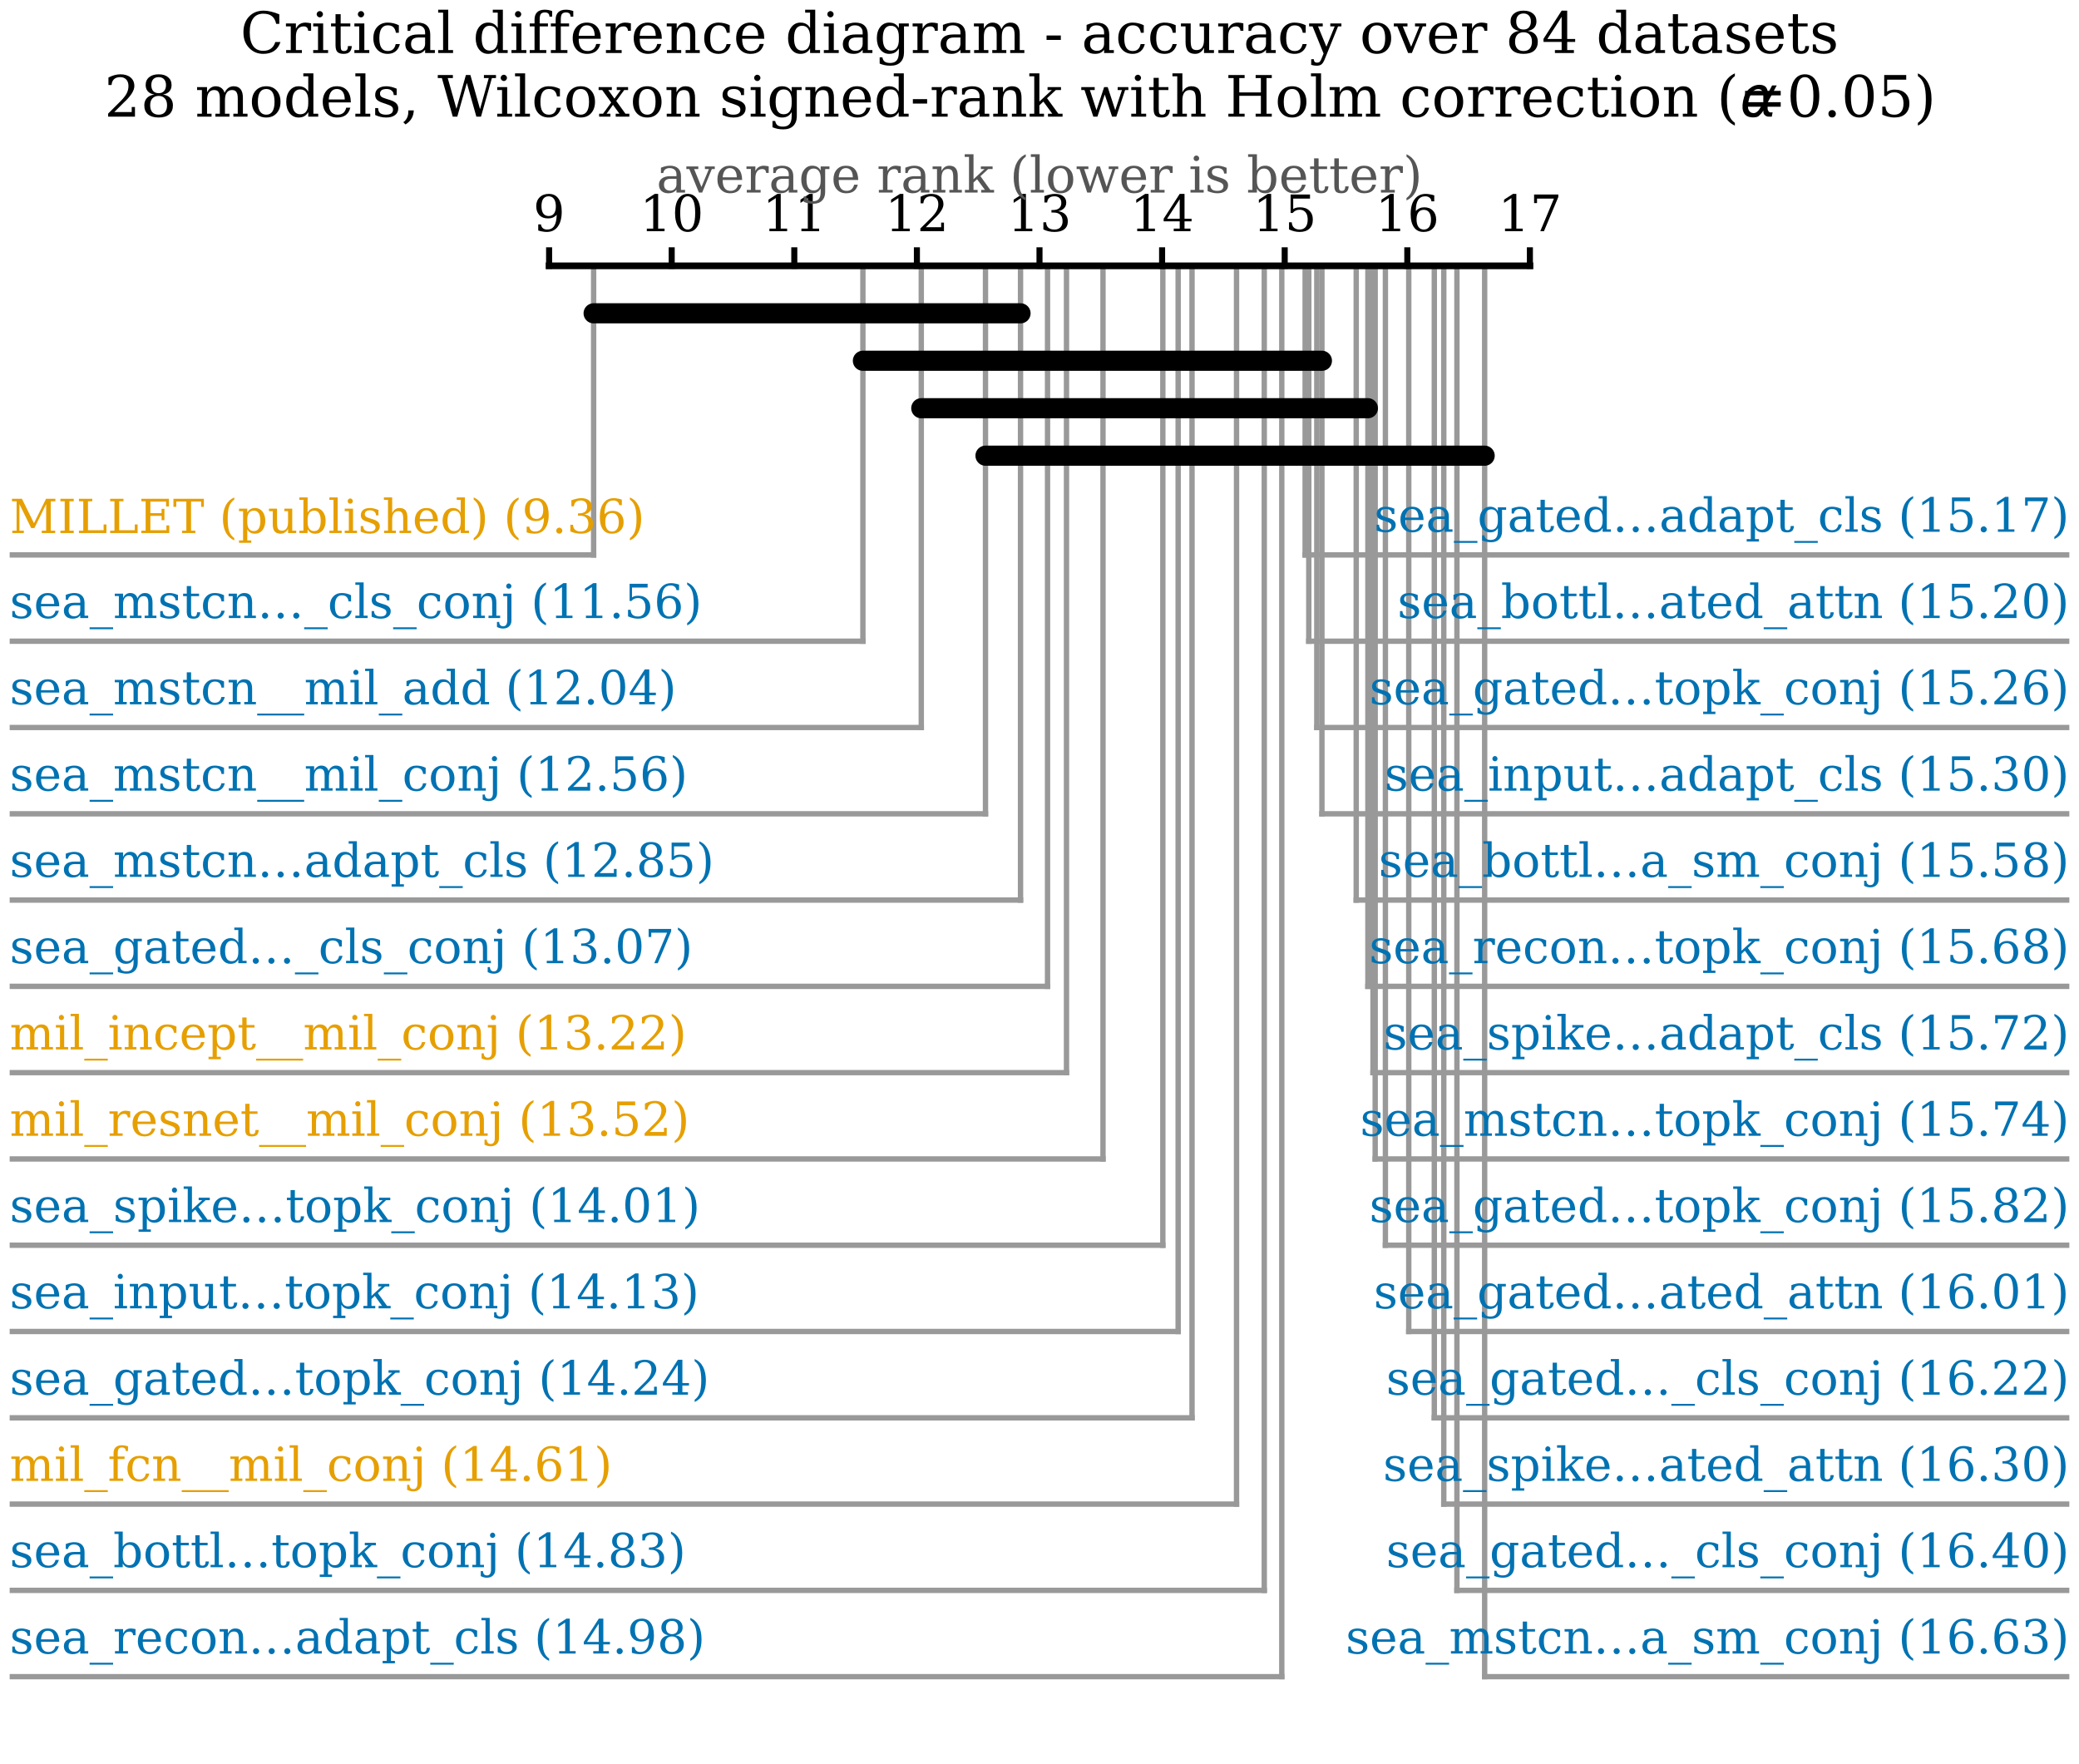
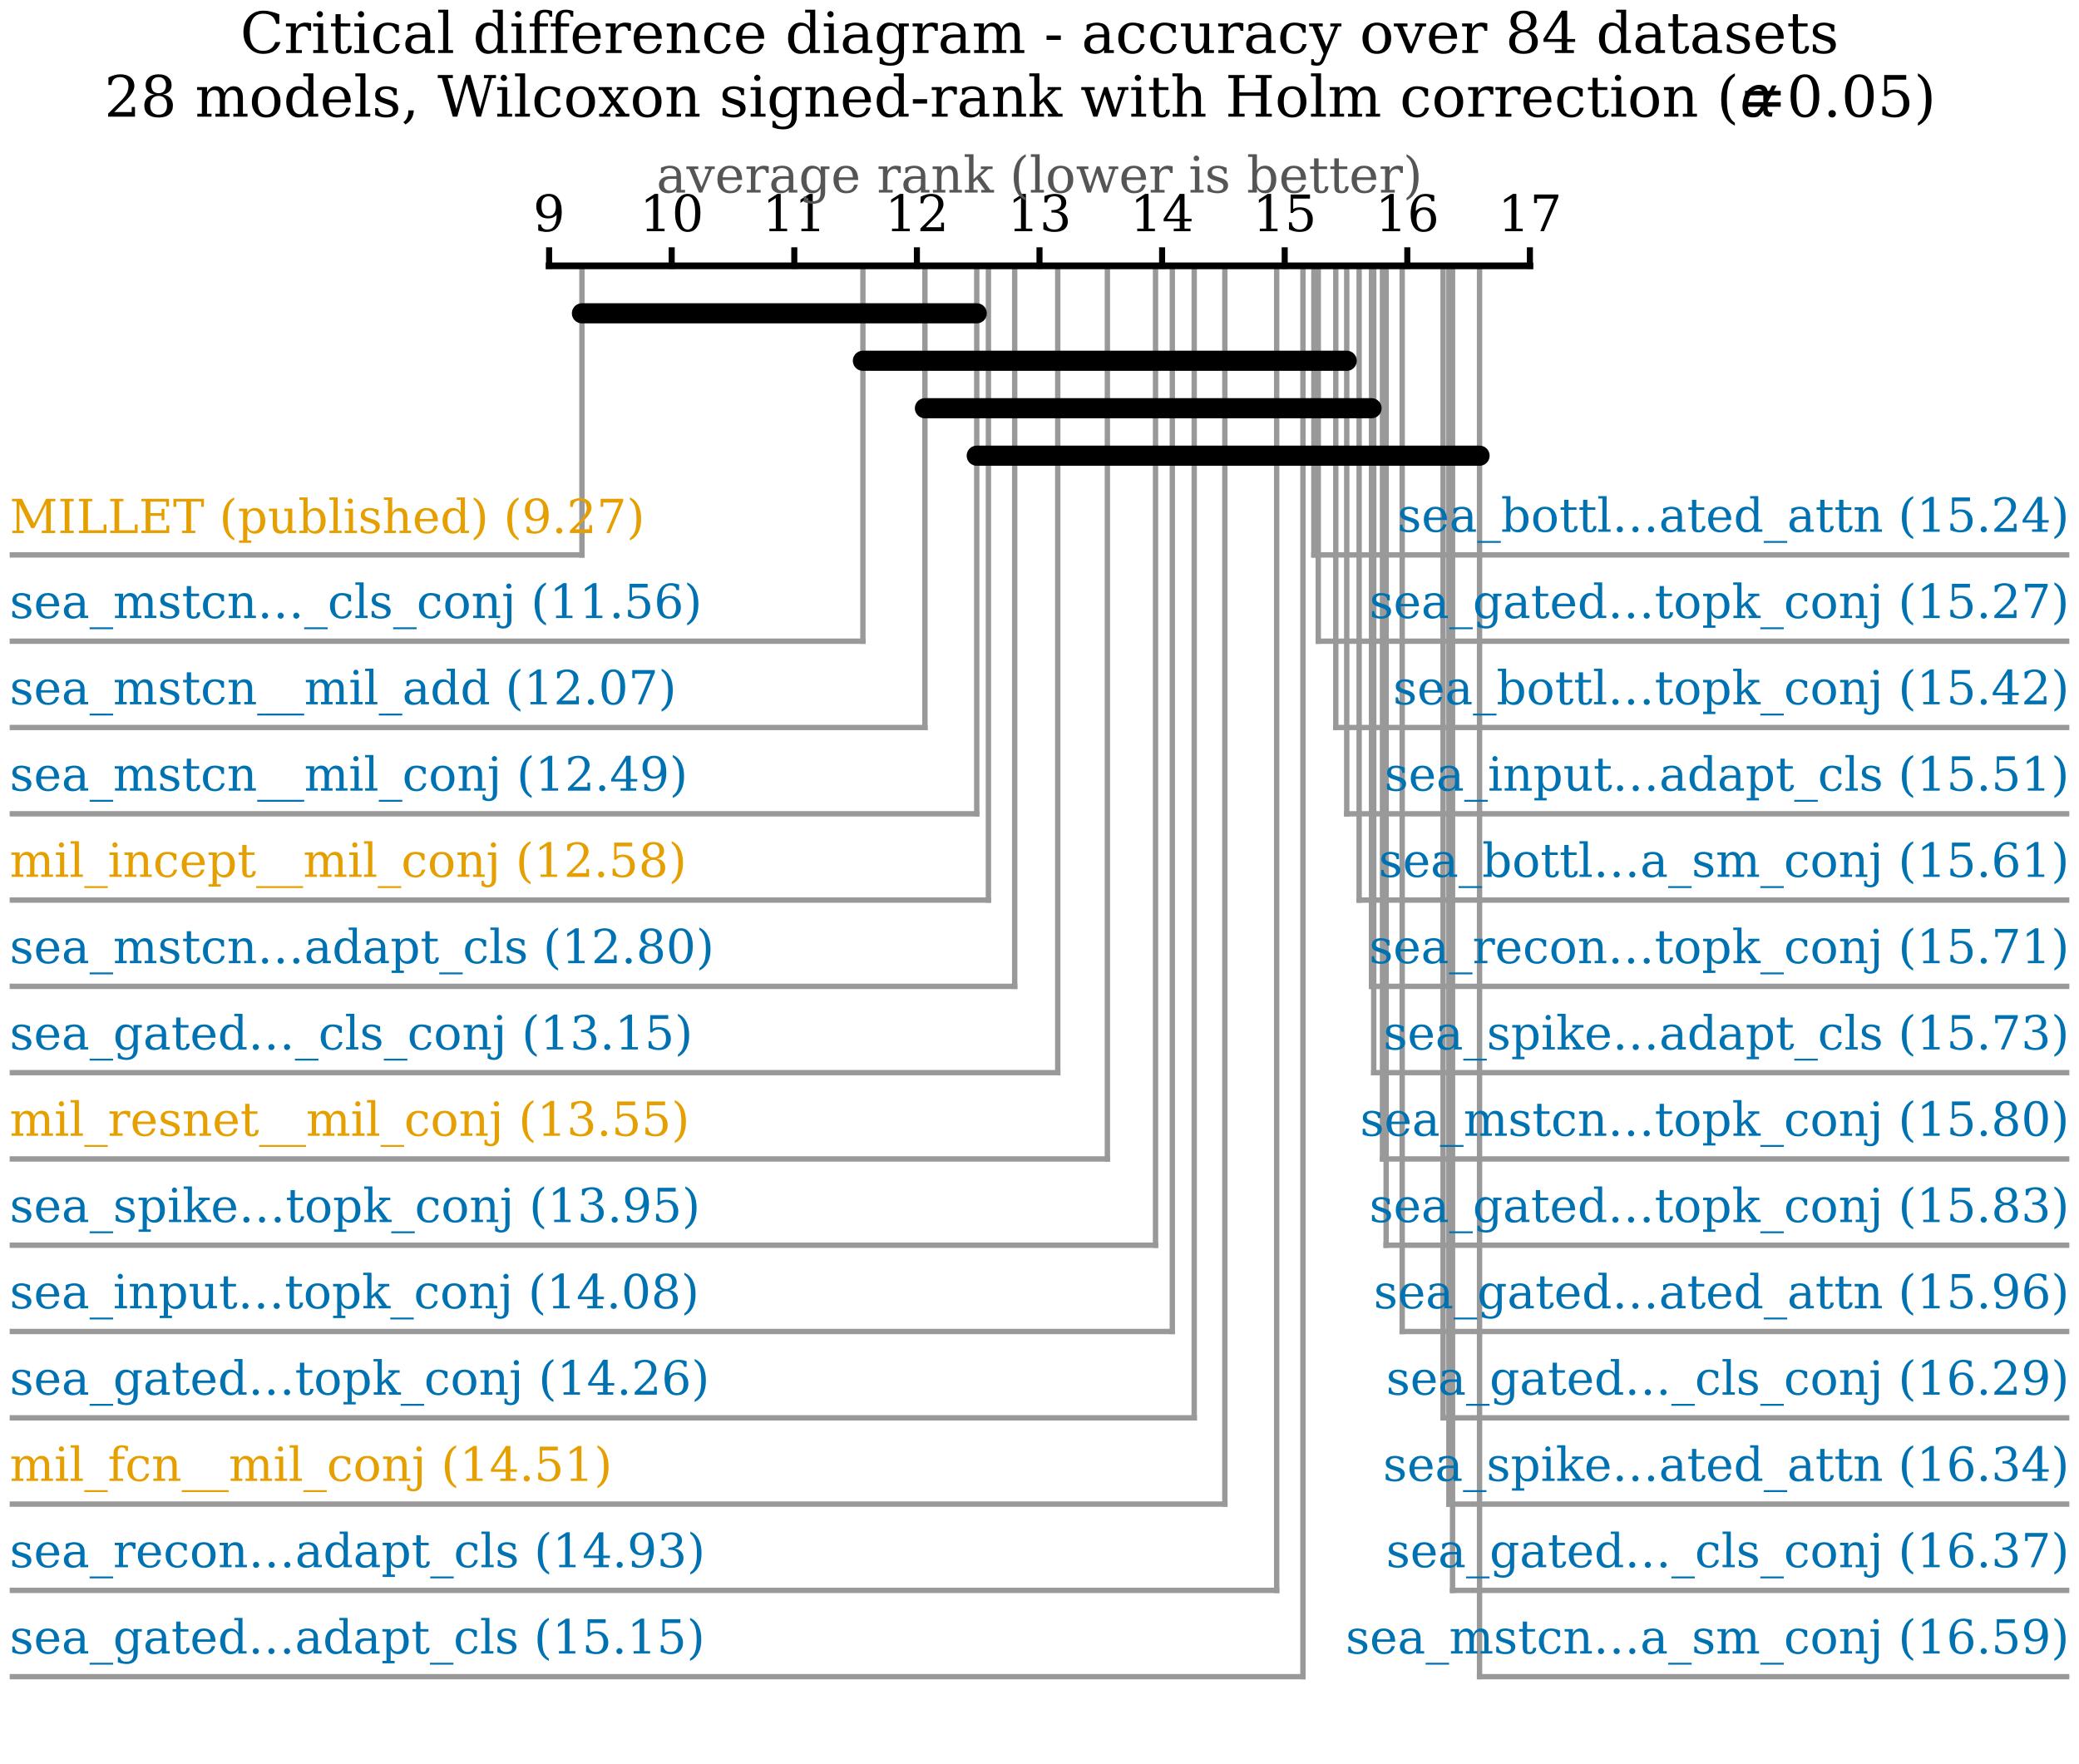
<svg xmlns="http://www.w3.org/2000/svg" width="309.78pt" height="262.817pt" viewBox="0 0 309.78 262.817" version="1.1">
  <defs>
    <style type="text/css">*{stroke-linejoin: round; stroke-linecap: butt}</style>
  </defs>
  <g id="figure_1">
    <g id="patch_1">
      <path d="M 0 262.817  L 309.78 262.817  L 309.78 0  L 0 0  z " style="fill: #ffffff" />
    </g>
    <g id="axes_1">
      <g id="line2d_1">
-         <path d="M 88.452 39.609  L 88.452 82.677  " clip-path="url(#p0902da78fd)" style="fill: none; stroke: #999999; stroke-width: 0.8; stroke-linecap: square" />
+         <path d="M 86.712 39.609  L 86.712 82.677  " clip-path="url(#p73e8422612)" style="fill: none; stroke: #999999; stroke-width: 0.8; stroke-linecap: square" />
      </g>
      <g id="line2d_2">
-         <path d="M 88.452 82.677  L 1.44 82.677  " clip-path="url(#p0902da78fd)" style="fill: none; stroke: #999999; stroke-width: 0.8; stroke-linecap: square" />
+         <path d="M 86.712 82.677  L 1.44 82.677  " clip-path="url(#p73e8422612)" style="fill: none; stroke: #999999; stroke-width: 0.8; stroke-linecap: square" />
      </g>
      <g id="line2d_3">
-         <path d="M 128.576 39.609  L 128.576 95.533  " clip-path="url(#p0902da78fd)" style="fill: none; stroke: #999999; stroke-width: 0.8; stroke-linecap: square" />
+         <path d="M 128.576 39.609  L 128.576 95.533  " clip-path="url(#p73e8422612)" style="fill: none; stroke: #999999; stroke-width: 0.8; stroke-linecap: square" />
      </g>
      <g id="line2d_4">
-         <path d="M 128.576 95.533  L 1.44 95.533  " clip-path="url(#p0902da78fd)" style="fill: none; stroke: #999999; stroke-width: 0.8; stroke-linecap: square" />
+         <path d="M 128.576 95.533  L 1.44 95.533  " clip-path="url(#p73e8422612)" style="fill: none; stroke: #999999; stroke-width: 0.8; stroke-linecap: square" />
      </g>
      <g id="line2d_5">
-         <path d="M 137.275 39.609  L 137.275 108.389  " clip-path="url(#p0902da78fd)" style="fill: none; stroke: #999999; stroke-width: 0.8; stroke-linecap: square" />
+         <path d="M 137.818 39.609  L 137.818 108.389  " clip-path="url(#p73e8422612)" style="fill: none; stroke: #999999; stroke-width: 0.8; stroke-linecap: square" />
      </g>
      <g id="line2d_6">
-         <path d="M 137.275 108.389  L 1.44 108.389  " clip-path="url(#p0902da78fd)" style="fill: none; stroke: #999999; stroke-width: 0.8; stroke-linecap: square" />
+         <path d="M 137.818 108.389  L 1.44 108.389  " clip-path="url(#p73e8422612)" style="fill: none; stroke: #999999; stroke-width: 0.8; stroke-linecap: square" />
      </g>
      <g id="line2d_7">
-         <path d="M 146.843 39.609  L 146.843 121.246  " clip-path="url(#p0902da78fd)" style="fill: none; stroke: #999999; stroke-width: 0.8; stroke-linecap: square" />
+         <path d="M 145.539 39.609  L 145.539 121.246  " clip-path="url(#p73e8422612)" style="fill: none; stroke: #999999; stroke-width: 0.8; stroke-linecap: square" />
      </g>
      <g id="line2d_8">
-         <path d="M 146.843 121.246  L 1.44 121.246  " clip-path="url(#p0902da78fd)" style="fill: none; stroke: #999999; stroke-width: 0.8; stroke-linecap: square" />
+         <path d="M 145.539 121.246  L 1.44 121.246  " clip-path="url(#p73e8422612)" style="fill: none; stroke: #999999; stroke-width: 0.8; stroke-linecap: square" />
      </g>
      <g id="line2d_9">
-         <path d="M 152.063 39.609  L 152.063 134.102  " clip-path="url(#p0902da78fd)" style="fill: none; stroke: #999999; stroke-width: 0.8; stroke-linecap: square" />
+         <path d="M 147.278 39.609  L 147.278 134.102  " clip-path="url(#p73e8422612)" style="fill: none; stroke: #999999; stroke-width: 0.8; stroke-linecap: square" />
      </g>
      <g id="line2d_10">
-         <path d="M 152.063 134.102  L 1.44 134.102  " clip-path="url(#p0902da78fd)" style="fill: none; stroke: #999999; stroke-width: 0.8; stroke-linecap: square" />
+         <path d="M 147.278 134.102  L 1.44 134.102  " clip-path="url(#p73e8422612)" style="fill: none; stroke: #999999; stroke-width: 0.8; stroke-linecap: square" />
      </g>
      <g id="line2d_11">
-         <path d="M 156.086 39.609  L 156.086 146.958  " clip-path="url(#p0902da78fd)" style="fill: none; stroke: #999999; stroke-width: 0.8; stroke-linecap: square" />
+         <path d="M 151.193 39.609  L 151.193 146.958  " clip-path="url(#p73e8422612)" style="fill: none; stroke: #999999; stroke-width: 0.8; stroke-linecap: square" />
      </g>
      <g id="line2d_12">
-         <path d="M 156.086 146.958  L 1.44 146.958  " clip-path="url(#p0902da78fd)" style="fill: none; stroke: #999999; stroke-width: 0.8; stroke-linecap: square" />
+         <path d="M 151.193 146.958  L 1.44 146.958  " clip-path="url(#p73e8422612)" style="fill: none; stroke: #999999; stroke-width: 0.8; stroke-linecap: square" />
      </g>
      <g id="line2d_13">
-         <path d="M 158.913 39.609  L 158.913 159.814  " clip-path="url(#p0902da78fd)" style="fill: none; stroke: #999999; stroke-width: 0.8; stroke-linecap: square" />
+         <path d="M 157.608 39.609  L 157.608 159.814  " clip-path="url(#p73e8422612)" style="fill: none; stroke: #999999; stroke-width: 0.8; stroke-linecap: square" />
      </g>
      <g id="line2d_14">
-         <path d="M 158.913 159.814  L 1.44 159.814  " clip-path="url(#p0902da78fd)" style="fill: none; stroke: #999999; stroke-width: 0.8; stroke-linecap: square" />
+         <path d="M 157.608 159.814  L 1.44 159.814  " clip-path="url(#p73e8422612)" style="fill: none; stroke: #999999; stroke-width: 0.8; stroke-linecap: square" />
      </g>
      <g id="line2d_15">
-         <path d="M 164.35 39.609  L 164.35 172.67  " clip-path="url(#p0902da78fd)" style="fill: none; stroke: #999999; stroke-width: 0.8; stroke-linecap: square" />
+         <path d="M 165.003 39.609  L 165.003 172.67  " clip-path="url(#p73e8422612)" style="fill: none; stroke: #999999; stroke-width: 0.8; stroke-linecap: square" />
      </g>
      <g id="line2d_16">
-         <path d="M 164.35 172.67  L 1.44 172.67  " clip-path="url(#p0902da78fd)" style="fill: none; stroke: #999999; stroke-width: 0.8; stroke-linecap: square" />
+         <path d="M 165.003 172.67  L 1.44 172.67  " clip-path="url(#p73e8422612)" style="fill: none; stroke: #999999; stroke-width: 0.8; stroke-linecap: square" />
      </g>
      <g id="line2d_17">
-         <path d="M 173.267 39.609  L 173.267 185.526  " clip-path="url(#p0902da78fd)" style="fill: none; stroke: #999999; stroke-width: 0.8; stroke-linecap: square" />
+         <path d="M 172.179 39.609  L 172.179 185.526  " clip-path="url(#p73e8422612)" style="fill: none; stroke: #999999; stroke-width: 0.8; stroke-linecap: square" />
      </g>
      <g id="line2d_18">
-         <path d="M 173.267 185.526  L 1.44 185.526  " clip-path="url(#p0902da78fd)" style="fill: none; stroke: #999999; stroke-width: 0.8; stroke-linecap: square" />
+         <path d="M 172.179 185.526  L 1.44 185.526  " clip-path="url(#p73e8422612)" style="fill: none; stroke: #999999; stroke-width: 0.8; stroke-linecap: square" />
      </g>
      <g id="line2d_19">
-         <path d="M 175.55 39.609  L 175.55 198.382  " clip-path="url(#p0902da78fd)" style="fill: none; stroke: #999999; stroke-width: 0.8; stroke-linecap: square" />
+         <path d="M 174.68 39.609  L 174.68 198.382  " clip-path="url(#p73e8422612)" style="fill: none; stroke: #999999; stroke-width: 0.8; stroke-linecap: square" />
      </g>
      <g id="line2d_20">
-         <path d="M 175.55 198.382  L 1.44 198.382  " clip-path="url(#p0902da78fd)" style="fill: none; stroke: #999999; stroke-width: 0.8; stroke-linecap: square" />
+         <path d="M 174.68 198.382  L 1.44 198.382  " clip-path="url(#p73e8422612)" style="fill: none; stroke: #999999; stroke-width: 0.8; stroke-linecap: square" />
      </g>
      <g id="line2d_21">
-         <path d="M 177.616 39.609  L 177.616 211.238  " clip-path="url(#p0902da78fd)" style="fill: none; stroke: #999999; stroke-width: 0.8; stroke-linecap: square" />
+         <path d="M 177.942 39.609  L 177.942 211.238  " clip-path="url(#p73e8422612)" style="fill: none; stroke: #999999; stroke-width: 0.8; stroke-linecap: square" />
      </g>
      <g id="line2d_22">
-         <path d="M 177.616 211.238  L 1.44 211.238  " clip-path="url(#p0902da78fd)" style="fill: none; stroke: #999999; stroke-width: 0.8; stroke-linecap: square" />
+         <path d="M 177.942 211.238  L 1.44 211.238  " clip-path="url(#p73e8422612)" style="fill: none; stroke: #999999; stroke-width: 0.8; stroke-linecap: square" />
      </g>
      <g id="line2d_23">
-         <path d="M 184.249 39.609  L 184.249 224.094  " clip-path="url(#p0902da78fd)" style="fill: none; stroke: #999999; stroke-width: 0.8; stroke-linecap: square" />
+         <path d="M 182.509 39.609  L 182.509 224.094  " clip-path="url(#p73e8422612)" style="fill: none; stroke: #999999; stroke-width: 0.8; stroke-linecap: square" />
      </g>
      <g id="line2d_24">
-         <path d="M 184.249 224.094  L 1.44 224.094  " clip-path="url(#p0902da78fd)" style="fill: none; stroke: #999999; stroke-width: 0.8; stroke-linecap: square" />
+         <path d="M 182.509 224.094  L 1.44 224.094  " clip-path="url(#p73e8422612)" style="fill: none; stroke: #999999; stroke-width: 0.8; stroke-linecap: square" />
      </g>
      <g id="line2d_25">
-         <path d="M 188.381 39.609  L 188.381 236.95  " clip-path="url(#p0902da78fd)" style="fill: none; stroke: #999999; stroke-width: 0.8; stroke-linecap: square" />
+         <path d="M 190.23 39.609  L 190.23 236.95  " clip-path="url(#p73e8422612)" style="fill: none; stroke: #999999; stroke-width: 0.8; stroke-linecap: square" />
      </g>
      <g id="line2d_26">
-         <path d="M 188.381 236.95  L 1.44 236.95  " clip-path="url(#p0902da78fd)" style="fill: none; stroke: #999999; stroke-width: 0.8; stroke-linecap: square" />
+         <path d="M 190.23 236.95  L 1.44 236.95  " clip-path="url(#p73e8422612)" style="fill: none; stroke: #999999; stroke-width: 0.8; stroke-linecap: square" />
      </g>
      <g id="line2d_27">
-         <path d="M 190.991 39.609  L 190.991 249.806  " clip-path="url(#p0902da78fd)" style="fill: none; stroke: #999999; stroke-width: 0.8; stroke-linecap: square" />
+         <path d="M 194.144 39.609  L 194.144 249.806  " clip-path="url(#p73e8422612)" style="fill: none; stroke: #999999; stroke-width: 0.8; stroke-linecap: square" />
      </g>
      <g id="line2d_28">
-         <path d="M 190.991 249.806  L 1.44 249.806  " clip-path="url(#p0902da78fd)" style="fill: none; stroke: #999999; stroke-width: 0.8; stroke-linecap: square" />
+         <path d="M 194.144 249.806  L 1.44 249.806  " clip-path="url(#p73e8422612)" style="fill: none; stroke: #999999; stroke-width: 0.8; stroke-linecap: square" />
      </g>
      <g id="line2d_29">
-         <path d="M 194.47 39.609  L 194.47 82.677  " clip-path="url(#p0902da78fd)" style="fill: none; stroke: #999999; stroke-width: 0.8; stroke-linecap: square" />
+         <path d="M 195.775 39.609  L 195.775 82.677  " clip-path="url(#p73e8422612)" style="fill: none; stroke: #999999; stroke-width: 0.8; stroke-linecap: square" />
      </g>
      <g id="line2d_30">
-         <path d="M 194.47 82.677  L 308.34 82.677  " clip-path="url(#p0902da78fd)" style="fill: none; stroke: #999999; stroke-width: 0.8; stroke-linecap: square" />
+         <path d="M 195.775 82.677  L 308.34 82.677  " clip-path="url(#p73e8422612)" style="fill: none; stroke: #999999; stroke-width: 0.8; stroke-linecap: square" />
      </g>
      <g id="line2d_31">
-         <path d="M 195.014 39.609  L 195.014 95.533  " clip-path="url(#p0902da78fd)" style="fill: none; stroke: #999999; stroke-width: 0.8; stroke-linecap: square" />
+         <path d="M 196.428 39.609  L 196.428 95.533  " clip-path="url(#p73e8422612)" style="fill: none; stroke: #999999; stroke-width: 0.8; stroke-linecap: square" />
      </g>
      <g id="line2d_32">
-         <path d="M 195.014 95.533  L 308.34 95.533  " clip-path="url(#p0902da78fd)" style="fill: none; stroke: #999999; stroke-width: 0.8; stroke-linecap: square" />
+         <path d="M 196.428 95.533  L 308.34 95.533  " clip-path="url(#p73e8422612)" style="fill: none; stroke: #999999; stroke-width: 0.8; stroke-linecap: square" />
      </g>
      <g id="line2d_33">
-         <path d="M 196.21 39.609  L 196.21 108.389  " clip-path="url(#p0902da78fd)" style="fill: none; stroke: #999999; stroke-width: 0.8; stroke-linecap: square" />
+         <path d="M 199.037 39.609  L 199.037 108.389  " clip-path="url(#p73e8422612)" style="fill: none; stroke: #999999; stroke-width: 0.8; stroke-linecap: square" />
      </g>
      <g id="line2d_34">
-         <path d="M 196.21 108.389  L 308.34 108.389  " clip-path="url(#p0902da78fd)" style="fill: none; stroke: #999999; stroke-width: 0.8; stroke-linecap: square" />
+         <path d="M 199.037 108.389  L 308.34 108.389  " clip-path="url(#p73e8422612)" style="fill: none; stroke: #999999; stroke-width: 0.8; stroke-linecap: square" />
      </g>
      <g id="line2d_35">
-         <path d="M 196.971 39.609  L 196.971 121.246  " clip-path="url(#p0902da78fd)" style="fill: none; stroke: #999999; stroke-width: 0.8; stroke-linecap: square" />
+         <path d="M 200.668 39.609  L 200.668 121.246  " clip-path="url(#p73e8422612)" style="fill: none; stroke: #999999; stroke-width: 0.8; stroke-linecap: square" />
      </g>
      <g id="line2d_36">
-         <path d="M 196.971 121.246  L 308.34 121.246  " clip-path="url(#p0902da78fd)" style="fill: none; stroke: #999999; stroke-width: 0.8; stroke-linecap: square" />
+         <path d="M 200.668 121.246  L 308.34 121.246  " clip-path="url(#p73e8422612)" style="fill: none; stroke: #999999; stroke-width: 0.8; stroke-linecap: square" />
      </g>
      <g id="line2d_37">
-         <path d="M 202.082 39.609  L 202.082 134.102  " clip-path="url(#p0902da78fd)" style="fill: none; stroke: #999999; stroke-width: 0.8; stroke-linecap: square" />
+         <path d="M 202.517 39.609  L 202.517 134.102  " clip-path="url(#p73e8422612)" style="fill: none; stroke: #999999; stroke-width: 0.8; stroke-linecap: square" />
      </g>
      <g id="line2d_38">
-         <path d="M 202.082 134.102  L 308.34 134.102  " clip-path="url(#p0902da78fd)" style="fill: none; stroke: #999999; stroke-width: 0.8; stroke-linecap: square" />
+         <path d="M 202.517 134.102  L 308.34 134.102  " clip-path="url(#p73e8422612)" style="fill: none; stroke: #999999; stroke-width: 0.8; stroke-linecap: square" />
      </g>
      <g id="line2d_39">
-         <path d="M 203.822 39.609  L 203.822 146.958  " clip-path="url(#p0902da78fd)" style="fill: none; stroke: #999999; stroke-width: 0.8; stroke-linecap: square" />
+         <path d="M 204.365 39.609  L 204.365 146.958  " clip-path="url(#p73e8422612)" style="fill: none; stroke: #999999; stroke-width: 0.8; stroke-linecap: square" />
      </g>
      <g id="line2d_40">
-         <path d="M 203.822 146.958  L 308.34 146.958  " clip-path="url(#p0902da78fd)" style="fill: none; stroke: #999999; stroke-width: 0.8; stroke-linecap: square" />
+         <path d="M 204.365 146.958  L 308.34 146.958  " clip-path="url(#p73e8422612)" style="fill: none; stroke: #999999; stroke-width: 0.8; stroke-linecap: square" />
      </g>
      <g id="line2d_41">
-         <path d="M 204.583 39.609  L 204.583 159.814  " clip-path="url(#p0902da78fd)" style="fill: none; stroke: #999999; stroke-width: 0.8; stroke-linecap: square" />
+         <path d="M 204.692 39.609  L 204.692 159.814  " clip-path="url(#p73e8422612)" style="fill: none; stroke: #999999; stroke-width: 0.8; stroke-linecap: square" />
      </g>
      <g id="line2d_42">
-         <path d="M 204.583 159.814  L 308.34 159.814  " clip-path="url(#p0902da78fd)" style="fill: none; stroke: #999999; stroke-width: 0.8; stroke-linecap: square" />
+         <path d="M 204.692 159.814  L 308.34 159.814  " clip-path="url(#p73e8422612)" style="fill: none; stroke: #999999; stroke-width: 0.8; stroke-linecap: square" />
      </g>
      <g id="line2d_43">
-         <path d="M 204.909 39.609  L 204.909 172.67  " clip-path="url(#p0902da78fd)" style="fill: none; stroke: #999999; stroke-width: 0.8; stroke-linecap: square" />
+         <path d="M 205.997 39.609  L 205.997 172.67  " clip-path="url(#p73e8422612)" style="fill: none; stroke: #999999; stroke-width: 0.8; stroke-linecap: square" />
      </g>
      <g id="line2d_44">
-         <path d="M 204.909 172.67  L 308.34 172.67  " clip-path="url(#p0902da78fd)" style="fill: none; stroke: #999999; stroke-width: 0.8; stroke-linecap: square" />
+         <path d="M 205.997 172.67  L 308.34 172.67  " clip-path="url(#p73e8422612)" style="fill: none; stroke: #999999; stroke-width: 0.8; stroke-linecap: square" />
      </g>
      <g id="line2d_45">
-         <path d="M 206.431 39.609  L 206.431 185.526  " clip-path="url(#p0902da78fd)" style="fill: none; stroke: #999999; stroke-width: 0.8; stroke-linecap: square" />
+         <path d="M 206.54 39.609  L 206.54 185.526  " clip-path="url(#p73e8422612)" style="fill: none; stroke: #999999; stroke-width: 0.8; stroke-linecap: square" />
      </g>
      <g id="line2d_46">
-         <path d="M 206.431 185.526  L 308.34 185.526  " clip-path="url(#p0902da78fd)" style="fill: none; stroke: #999999; stroke-width: 0.8; stroke-linecap: square" />
+         <path d="M 206.54 185.526  L 308.34 185.526  " clip-path="url(#p73e8422612)" style="fill: none; stroke: #999999; stroke-width: 0.8; stroke-linecap: square" />
      </g>
      <g id="line2d_47">
-         <path d="M 209.911 39.609  L 209.911 198.382  " clip-path="url(#p0902da78fd)" style="fill: none; stroke: #999999; stroke-width: 0.8; stroke-linecap: square" />
+         <path d="M 208.932 39.609  L 208.932 198.382  " clip-path="url(#p73e8422612)" style="fill: none; stroke: #999999; stroke-width: 0.8; stroke-linecap: square" />
      </g>
      <g id="line2d_48">
-         <path d="M 209.911 198.382  L 308.34 198.382  " clip-path="url(#p0902da78fd)" style="fill: none; stroke: #999999; stroke-width: 0.8; stroke-linecap: square" />
+         <path d="M 208.932 198.382  L 308.34 198.382  " clip-path="url(#p73e8422612)" style="fill: none; stroke: #999999; stroke-width: 0.8; stroke-linecap: square" />
      </g>
      <g id="line2d_49">
-         <path d="M 213.717 39.609  L 213.717 211.238  " clip-path="url(#p0902da78fd)" style="fill: none; stroke: #999999; stroke-width: 0.8; stroke-linecap: square" />
+         <path d="M 215.022 39.609  L 215.022 211.238  " clip-path="url(#p73e8422612)" style="fill: none; stroke: #999999; stroke-width: 0.8; stroke-linecap: square" />
      </g>
      <g id="line2d_50">
-         <path d="M 213.717 211.238  L 308.34 211.238  " clip-path="url(#p0902da78fd)" style="fill: none; stroke: #999999; stroke-width: 0.8; stroke-linecap: square" />
+         <path d="M 215.022 211.238  L 308.34 211.238  " clip-path="url(#p73e8422612)" style="fill: none; stroke: #999999; stroke-width: 0.8; stroke-linecap: square" />
      </g>
      <g id="line2d_51">
-         <path d="M 215.13 39.609  L 215.13 224.094  " clip-path="url(#p0902da78fd)" style="fill: none; stroke: #999999; stroke-width: 0.8; stroke-linecap: square" />
+         <path d="M 215.892 39.609  L 215.892 224.094  " clip-path="url(#p73e8422612)" style="fill: none; stroke: #999999; stroke-width: 0.8; stroke-linecap: square" />
      </g>
      <g id="line2d_52">
-         <path d="M 215.13 224.094  L 308.34 224.094  " clip-path="url(#p0902da78fd)" style="fill: none; stroke: #999999; stroke-width: 0.8; stroke-linecap: square" />
+         <path d="M 215.892 224.094  L 308.34 224.094  " clip-path="url(#p73e8422612)" style="fill: none; stroke: #999999; stroke-width: 0.8; stroke-linecap: square" />
      </g>
      <g id="line2d_53">
-         <path d="M 217.088 39.609  L 217.088 236.95  " clip-path="url(#p0902da78fd)" style="fill: none; stroke: #999999; stroke-width: 0.8; stroke-linecap: square" />
+         <path d="M 216.435 39.609  L 216.435 236.95  " clip-path="url(#p73e8422612)" style="fill: none; stroke: #999999; stroke-width: 0.8; stroke-linecap: square" />
      </g>
      <g id="line2d_54">
-         <path d="M 217.088 236.95  L 308.34 236.95  " clip-path="url(#p0902da78fd)" style="fill: none; stroke: #999999; stroke-width: 0.8; stroke-linecap: square" />
+         <path d="M 216.435 236.95  L 308.34 236.95  " clip-path="url(#p73e8422612)" style="fill: none; stroke: #999999; stroke-width: 0.8; stroke-linecap: square" />
      </g>
      <g id="line2d_55">
-         <path d="M 221.22 39.609  L 221.22 249.806  " clip-path="url(#p0902da78fd)" style="fill: none; stroke: #999999; stroke-width: 0.8; stroke-linecap: square" />
+         <path d="M 220.459 39.609  L 220.459 249.806  " clip-path="url(#p73e8422612)" style="fill: none; stroke: #999999; stroke-width: 0.8; stroke-linecap: square" />
      </g>
      <g id="line2d_56">
-         <path d="M 221.22 249.806  L 308.34 249.806  " clip-path="url(#p0902da78fd)" style="fill: none; stroke: #999999; stroke-width: 0.8; stroke-linecap: square" />
+         <path d="M 220.459 249.806  L 308.34 249.806  " clip-path="url(#p73e8422612)" style="fill: none; stroke: #999999; stroke-width: 0.8; stroke-linecap: square" />
      </g>
      <g id="line2d_57">
-         <path d="M 81.819 39.609  L 227.961 39.609  " clip-path="url(#p0902da78fd)" style="fill: none; stroke: #000000; stroke-linecap: square" />
+         <path d="M 81.819 39.609  L 227.961 39.609  " clip-path="url(#p73e8422612)" style="fill: none; stroke: #000000; stroke-linecap: square" />
      </g>
      <g id="line2d_58">
-         <path d="M 81.819 39.609  L 81.819 37.295  " clip-path="url(#p0902da78fd)" style="fill: none; stroke: #000000; stroke-width: 0.9; stroke-linecap: square" />
+         <path d="M 81.819 39.609  L 81.819 37.295  " clip-path="url(#p73e8422612)" style="fill: none; stroke: #000000; stroke-width: 0.9; stroke-linecap: square" />
      </g>
      <g id="text_1">
        <text style="font: 7.5px 'DejaVu Serif', 'Times New Roman', 'Times', 'Computer Modern Roman', serif; text-anchor: middle" x="81.819" y="34.45" transform="rotate(-0 81.81857 34.4499)">9</text>
      </g>
      <g id="line2d_59">
-         <path d="M 100.086 39.609  L 100.086 37.295  " clip-path="url(#p0902da78fd)" style="fill: none; stroke: #000000; stroke-width: 0.9; stroke-linecap: square" />
+         <path d="M 100.086 39.609  L 100.086 37.295  " clip-path="url(#p73e8422612)" style="fill: none; stroke: #000000; stroke-width: 0.9; stroke-linecap: square" />
      </g>
      <g id="text_2">
        <text style="font: 7.5px 'DejaVu Serif', 'Times New Roman', 'Times', 'Computer Modern Roman', serif; text-anchor: middle" x="100.086" y="34.45" transform="rotate(-0 100.0864 34.4499)">10</text>
      </g>
      <g id="line2d_60">
-         <path d="M 118.354 39.609  L 118.354 37.295  " clip-path="url(#p0902da78fd)" style="fill: none; stroke: #000000; stroke-width: 0.9; stroke-linecap: square" />
+         <path d="M 118.354 39.609  L 118.354 37.295  " clip-path="url(#p73e8422612)" style="fill: none; stroke: #000000; stroke-width: 0.9; stroke-linecap: square" />
      </g>
      <g id="text_3">
        <text style="font: 7.5px 'DejaVu Serif', 'Times New Roman', 'Times', 'Computer Modern Roman', serif; text-anchor: middle" x="118.354" y="34.45" transform="rotate(-0 118.3543 34.4499)">11</text>
      </g>
      <g id="line2d_61">
-         <path d="M 136.622 39.609  L 136.622 37.295  " clip-path="url(#p0902da78fd)" style="fill: none; stroke: #000000; stroke-width: 0.9; stroke-linecap: square" />
+         <path d="M 136.622 39.609  L 136.622 37.295  " clip-path="url(#p73e8422612)" style="fill: none; stroke: #000000; stroke-width: 0.9; stroke-linecap: square" />
      </g>
      <g id="text_4">
        <text style="font: 7.5px 'DejaVu Serif', 'Times New Roman', 'Times', 'Computer Modern Roman', serif; text-anchor: middle" x="136.622" y="34.45" transform="rotate(-0 136.6221 34.4499)">12</text>
      </g>
      <g id="line2d_62">
-         <path d="M 154.89 39.609  L 154.89 37.295  " clip-path="url(#p0902da78fd)" style="fill: none; stroke: #000000; stroke-width: 0.9; stroke-linecap: square" />
+         <path d="M 154.89 39.609  L 154.89 37.295  " clip-path="url(#p73e8422612)" style="fill: none; stroke: #000000; stroke-width: 0.9; stroke-linecap: square" />
      </g>
      <g id="text_5">
        <text style="font: 7.5px 'DejaVu Serif', 'Times New Roman', 'Times', 'Computer Modern Roman', serif; text-anchor: middle" x="154.89" y="34.45" transform="rotate(-0 154.89 34.4499)">13</text>
      </g>
      <g id="line2d_63">
-         <path d="M 173.158 39.609  L 173.158 37.295  " clip-path="url(#p0902da78fd)" style="fill: none; stroke: #000000; stroke-width: 0.9; stroke-linecap: square" />
+         <path d="M 173.158 39.609  L 173.158 37.295  " clip-path="url(#p73e8422612)" style="fill: none; stroke: #000000; stroke-width: 0.9; stroke-linecap: square" />
      </g>
      <g id="text_6">
        <text style="font: 7.5px 'DejaVu Serif', 'Times New Roman', 'Times', 'Computer Modern Roman', serif; text-anchor: middle" x="173.158" y="34.45" transform="rotate(-0 173.1579 34.4499)">14</text>
      </g>
      <g id="line2d_64">
-         <path d="M 191.426 39.609  L 191.426 37.295  " clip-path="url(#p0902da78fd)" style="fill: none; stroke: #000000; stroke-width: 0.9; stroke-linecap: square" />
+         <path d="M 191.426 39.609  L 191.426 37.295  " clip-path="url(#p73e8422612)" style="fill: none; stroke: #000000; stroke-width: 0.9; stroke-linecap: square" />
      </g>
      <g id="text_7">
        <text style="font: 7.5px 'DejaVu Serif', 'Times New Roman', 'Times', 'Computer Modern Roman', serif; text-anchor: middle" x="191.426" y="34.45" transform="rotate(-0 191.4257 34.4499)">15</text>
      </g>
      <g id="line2d_65">
-         <path d="M 209.694 39.609  L 209.694 37.295  " clip-path="url(#p0902da78fd)" style="fill: none; stroke: #000000; stroke-width: 0.9; stroke-linecap: square" />
+         <path d="M 209.694 39.609  L 209.694 37.295  " clip-path="url(#p73e8422612)" style="fill: none; stroke: #000000; stroke-width: 0.9; stroke-linecap: square" />
      </g>
      <g id="text_8">
        <text style="font: 7.5px 'DejaVu Serif', 'Times New Roman', 'Times', 'Computer Modern Roman', serif; text-anchor: middle" x="209.694" y="34.45" transform="rotate(-0 209.6936 34.4499)">16</text>
      </g>
      <g id="line2d_66">
-         <path d="M 227.961 39.609  L 227.961 37.295  " clip-path="url(#p0902da78fd)" style="fill: none; stroke: #000000; stroke-width: 0.9; stroke-linecap: square" />
+         <path d="M 227.961 39.609  L 227.961 37.295  " clip-path="url(#p73e8422612)" style="fill: none; stroke: #000000; stroke-width: 0.9; stroke-linecap: square" />
      </g>
      <g id="text_9">
        <text style="font: 7.5px 'DejaVu Serif', 'Times New Roman', 'Times', 'Computer Modern Roman', serif; text-anchor: middle" x="227.961" y="34.45" transform="rotate(-0 227.9614 34.4499)">17</text>
      </g>
      <g id="text_10">
        <text style="fill: #555555; font: 7.5px 'DejaVu Serif', 'Times New Roman', 'Times', 'Computer Modern Roman', serif; text-anchor: middle" x="154.89" y="28.687" transform="rotate(-0 154.89 28.68659)">average rank (lower is better)</text>
      </g>
      <g id="text_11">
-         <text style="fill: #e69f00; font: 7px 'DejaVu Serif', 'Times New Roman', 'Times', 'Computer Modern Roman', serif; text-anchor: start" x="1.44" y="79.422" transform="rotate(-0 1.44 79.42163)">MILLET (published) (9.36)</text>
+         <text style="fill: #e69f00; font: 7px 'DejaVu Serif', 'Times New Roman', 'Times', 'Computer Modern Roman', serif; text-anchor: start" x="1.44" y="79.422" transform="rotate(-0 1.44 79.42163)">MILLET (published) (9.27)</text>
      </g>
      <g id="text_12">
        <text style="fill: #0072b2; font: 7px 'DejaVu Serif', 'Times New Roman', 'Times', 'Computer Modern Roman', serif; text-anchor: start" x="1.44" y="92.083" transform="rotate(-0 1.44 92.08303)">sea_mstcn…_cls_conj (11.56)</text>
      </g>
      <g id="text_13">
-         <text style="fill: #0072b2; font: 7px 'DejaVu Serif', 'Times New Roman', 'Times', 'Computer Modern Roman', serif; text-anchor: start" x="1.44" y="104.939" transform="rotate(-0 1.44 104.9391)">sea_mstcn__mil_add (12.04)</text>
+         <text style="fill: #0072b2; font: 7px 'DejaVu Serif', 'Times New Roman', 'Times', 'Computer Modern Roman', serif; text-anchor: start" x="1.44" y="104.939" transform="rotate(-0 1.44 104.9391)">sea_mstcn__mil_add (12.07)</text>
      </g>
      <g id="text_14">
-         <text style="fill: #0072b2; font: 7px 'DejaVu Serif', 'Times New Roman', 'Times', 'Computer Modern Roman', serif; text-anchor: start" x="1.44" y="117.795" transform="rotate(-0 1.44 117.7952)">sea_mstcn__mil_conj (12.56)</text>
+         <text style="fill: #0072b2; font: 7px 'DejaVu Serif', 'Times New Roman', 'Times', 'Computer Modern Roman', serif; text-anchor: start" x="1.44" y="117.795" transform="rotate(-0 1.44 117.7952)">sea_mstcn__mil_conj (12.49)</text>
      </g>
      <g id="text_15">
-         <text style="fill: #0072b2; font: 7px 'DejaVu Serif', 'Times New Roman', 'Times', 'Computer Modern Roman', serif; text-anchor: start" x="1.44" y="130.651" transform="rotate(-0 1.44 130.6513)">sea_mstcn…adapt_cls (12.85)</text>
+         <text style="fill: #e69f00; font: 7px 'DejaVu Serif', 'Times New Roman', 'Times', 'Computer Modern Roman', serif; text-anchor: start" x="1.44" y="130.651" transform="rotate(-0 1.44 130.6513)">mil_incept__mil_conj (12.58)</text>
      </g>
      <g id="text_16">
-         <text style="fill: #0072b2; font: 7px 'DejaVu Serif', 'Times New Roman', 'Times', 'Computer Modern Roman', serif; text-anchor: start" x="1.44" y="143.507" transform="rotate(-0 1.44 143.5074)">sea_gated…_cls_conj (13.07)</text>
+         <text style="fill: #0072b2; font: 7px 'DejaVu Serif', 'Times New Roman', 'Times', 'Computer Modern Roman', serif; text-anchor: start" x="1.44" y="143.507" transform="rotate(-0 1.44 143.5074)">sea_mstcn…adapt_cls (12.80)</text>
      </g>
      <g id="text_17">
-         <text style="fill: #e69f00; font: 7px 'DejaVu Serif', 'Times New Roman', 'Times', 'Computer Modern Roman', serif; text-anchor: start" x="1.44" y="156.363" transform="rotate(-0 1.44 156.3635)">mil_incept__mil_conj (13.22)</text>
+         <text style="fill: #0072b2; font: 7px 'DejaVu Serif', 'Times New Roman', 'Times', 'Computer Modern Roman', serif; text-anchor: start" x="1.44" y="156.363" transform="rotate(-0 1.44 156.3635)">sea_gated…_cls_conj (13.15)</text>
      </g>
      <g id="text_18">
-         <text style="fill: #e69f00; font: 7px 'DejaVu Serif', 'Times New Roman', 'Times', 'Computer Modern Roman', serif; text-anchor: start" x="1.44" y="169.22" transform="rotate(-0 1.44 169.2195)">mil_resnet__mil_conj (13.52)</text>
+         <text style="fill: #e69f00; font: 7px 'DejaVu Serif', 'Times New Roman', 'Times', 'Computer Modern Roman', serif; text-anchor: start" x="1.44" y="169.22" transform="rotate(-0 1.44 169.2195)">mil_resnet__mil_conj (13.55)</text>
      </g>
      <g id="text_19">
-         <text style="fill: #0072b2; font: 7px 'DejaVu Serif', 'Times New Roman', 'Times', 'Computer Modern Roman', serif; text-anchor: start" x="1.44" y="182.076" transform="rotate(-0 1.44 182.0756)">sea_spike…topk_conj (14.01)</text>
+         <text style="fill: #0072b2; font: 7px 'DejaVu Serif', 'Times New Roman', 'Times', 'Computer Modern Roman', serif; text-anchor: start" x="1.44" y="182.076" transform="rotate(-0 1.44 182.0756)">sea_spike…topk_conj (13.95)</text>
      </g>
      <g id="text_20">
-         <text style="fill: #0072b2; font: 7px 'DejaVu Serif', 'Times New Roman', 'Times', 'Computer Modern Roman', serif; text-anchor: start" x="1.44" y="194.932" transform="rotate(-0 1.44 194.9317)">sea_input…topk_conj (14.13)</text>
+         <text style="fill: #0072b2; font: 7px 'DejaVu Serif', 'Times New Roman', 'Times', 'Computer Modern Roman', serif; text-anchor: start" x="1.44" y="194.932" transform="rotate(-0 1.44 194.9317)">sea_input…topk_conj (14.08)</text>
      </g>
      <g id="text_21">
-         <text style="fill: #0072b2; font: 7px 'DejaVu Serif', 'Times New Roman', 'Times', 'Computer Modern Roman', serif; text-anchor: start" x="1.44" y="207.788" transform="rotate(-0 1.44 207.7878)">sea_gated…topk_conj (14.24)</text>
+         <text style="fill: #0072b2; font: 7px 'DejaVu Serif', 'Times New Roman', 'Times', 'Computer Modern Roman', serif; text-anchor: start" x="1.44" y="207.788" transform="rotate(-0 1.44 207.7878)">sea_gated…topk_conj (14.26)</text>
      </g>
      <g id="text_22">
-         <text style="fill: #e69f00; font: 7px 'DejaVu Serif', 'Times New Roman', 'Times', 'Computer Modern Roman', serif; text-anchor: start" x="1.44" y="220.644" transform="rotate(-0 1.44 220.6439)">mil_fcn__mil_conj (14.61)</text>
+         <text style="fill: #e69f00; font: 7px 'DejaVu Serif', 'Times New Roman', 'Times', 'Computer Modern Roman', serif; text-anchor: start" x="1.44" y="220.644" transform="rotate(-0 1.44 220.6439)">mil_fcn__mil_conj (14.51)</text>
      </g>
      <g id="text_23">
-         <text style="fill: #0072b2; font: 7px 'DejaVu Serif', 'Times New Roman', 'Times', 'Computer Modern Roman', serif; text-anchor: start" x="1.44" y="233.5" transform="rotate(-0 1.44 233.5)">sea_bottl…topk_conj (14.83)</text>
+         <text style="fill: #0072b2; font: 7px 'DejaVu Serif', 'Times New Roman', 'Times', 'Computer Modern Roman', serif; text-anchor: start" x="1.44" y="233.5" transform="rotate(-0 1.44 233.5)">sea_recon…adapt_cls (14.93)</text>
      </g>
      <g id="text_24">
-         <text style="fill: #0072b2; font: 7px 'DejaVu Serif', 'Times New Roman', 'Times', 'Computer Modern Roman', serif; text-anchor: start" x="1.44" y="246.356" transform="rotate(-0 1.44 246.3561)">sea_recon…adapt_cls (14.98)</text>
+         <text style="fill: #0072b2; font: 7px 'DejaVu Serif', 'Times New Roman', 'Times', 'Computer Modern Roman', serif; text-anchor: start" x="1.44" y="246.356" transform="rotate(-0 1.44 246.3561)">sea_gated…adapt_cls (15.15)</text>
      </g>
      <g id="text_25">
-         <text style="fill: #0072b2; font: 7px 'DejaVu Serif', 'Times New Roman', 'Times', 'Computer Modern Roman', serif; text-anchor: end" x="308.34" y="79.227" transform="rotate(-0 308.34 79.22694)">sea_gated…adapt_cls (15.17)</text>
+         <text style="fill: #0072b2; font: 7px 'DejaVu Serif', 'Times New Roman', 'Times', 'Computer Modern Roman', serif; text-anchor: end" x="308.34" y="79.227" transform="rotate(-0 308.34 79.22694)">sea_bottl…ated_attn (15.24)</text>
      </g>
      <g id="text_26">
-         <text style="fill: #0072b2; font: 7px 'DejaVu Serif', 'Times New Roman', 'Times', 'Computer Modern Roman', serif; text-anchor: end" x="308.34" y="92.083" transform="rotate(-0 308.34 92.08303)">sea_bottl…ated_attn (15.20)</text>
+         <text style="fill: #0072b2; font: 7px 'DejaVu Serif', 'Times New Roman', 'Times', 'Computer Modern Roman', serif; text-anchor: end" x="308.34" y="92.083" transform="rotate(-0 308.34 92.08303)">sea_gated…topk_conj (15.27)</text>
      </g>
      <g id="text_27">
-         <text style="fill: #0072b2; font: 7px 'DejaVu Serif', 'Times New Roman', 'Times', 'Computer Modern Roman', serif; text-anchor: end" x="308.34" y="104.939" transform="rotate(-0 308.34 104.9391)">sea_gated…topk_conj (15.26)</text>
+         <text style="fill: #0072b2; font: 7px 'DejaVu Serif', 'Times New Roman', 'Times', 'Computer Modern Roman', serif; text-anchor: end" x="308.34" y="104.939" transform="rotate(-0 308.34 104.9391)">sea_bottl…topk_conj (15.42)</text>
      </g>
      <g id="text_28">
-         <text style="fill: #0072b2; font: 7px 'DejaVu Serif', 'Times New Roman', 'Times', 'Computer Modern Roman', serif; text-anchor: end" x="308.34" y="117.795" transform="rotate(-0 308.34 117.7952)">sea_input…adapt_cls (15.30)</text>
+         <text style="fill: #0072b2; font: 7px 'DejaVu Serif', 'Times New Roman', 'Times', 'Computer Modern Roman', serif; text-anchor: end" x="308.34" y="117.795" transform="rotate(-0 308.34 117.7952)">sea_input…adapt_cls (15.51)</text>
      </g>
      <g id="text_29">
-         <text style="fill: #0072b2; font: 7px 'DejaVu Serif', 'Times New Roman', 'Times', 'Computer Modern Roman', serif; text-anchor: end" x="308.34" y="130.651" transform="rotate(-0 308.34 130.6513)">sea_bottl…a_sm_conj (15.58)</text>
+         <text style="fill: #0072b2; font: 7px 'DejaVu Serif', 'Times New Roman', 'Times', 'Computer Modern Roman', serif; text-anchor: end" x="308.34" y="130.651" transform="rotate(-0 308.34 130.6513)">sea_bottl…a_sm_conj (15.61)</text>
      </g>
      <g id="text_30">
-         <text style="fill: #0072b2; font: 7px 'DejaVu Serif', 'Times New Roman', 'Times', 'Computer Modern Roman', serif; text-anchor: end" x="308.34" y="143.507" transform="rotate(-0 308.34 143.5074)">sea_recon…topk_conj (15.68)</text>
+         <text style="fill: #0072b2; font: 7px 'DejaVu Serif', 'Times New Roman', 'Times', 'Computer Modern Roman', serif; text-anchor: end" x="308.34" y="143.507" transform="rotate(-0 308.34 143.5074)">sea_recon…topk_conj (15.71)</text>
      </g>
      <g id="text_31">
-         <text style="fill: #0072b2; font: 7px 'DejaVu Serif', 'Times New Roman', 'Times', 'Computer Modern Roman', serif; text-anchor: end" x="308.34" y="156.363" transform="rotate(-0 308.34 156.3635)">sea_spike…adapt_cls (15.72)</text>
+         <text style="fill: #0072b2; font: 7px 'DejaVu Serif', 'Times New Roman', 'Times', 'Computer Modern Roman', serif; text-anchor: end" x="308.34" y="156.363" transform="rotate(-0 308.34 156.3635)">sea_spike…adapt_cls (15.73)</text>
      </g>
      <g id="text_32">
-         <text style="fill: #0072b2; font: 7px 'DejaVu Serif', 'Times New Roman', 'Times', 'Computer Modern Roman', serif; text-anchor: end" x="308.34" y="169.22" transform="rotate(-0 308.34 169.2195)">sea_mstcn…topk_conj (15.74)</text>
+         <text style="fill: #0072b2; font: 7px 'DejaVu Serif', 'Times New Roman', 'Times', 'Computer Modern Roman', serif; text-anchor: end" x="308.34" y="169.22" transform="rotate(-0 308.34 169.2195)">sea_mstcn…topk_conj (15.80)</text>
      </g>
      <g id="text_33">
-         <text style="fill: #0072b2; font: 7px 'DejaVu Serif', 'Times New Roman', 'Times', 'Computer Modern Roman', serif; text-anchor: end" x="308.34" y="182.076" transform="rotate(-0 308.34 182.0756)">sea_gated…topk_conj (15.82)</text>
+         <text style="fill: #0072b2; font: 7px 'DejaVu Serif', 'Times New Roman', 'Times', 'Computer Modern Roman', serif; text-anchor: end" x="308.34" y="182.076" transform="rotate(-0 308.34 182.0756)">sea_gated…topk_conj (15.83)</text>
      </g>
      <g id="text_34">
-         <text style="fill: #0072b2; font: 7px 'DejaVu Serif', 'Times New Roman', 'Times', 'Computer Modern Roman', serif; text-anchor: end" x="308.34" y="194.932" transform="rotate(-0 308.34 194.9317)">sea_gated…ated_attn (16.01)</text>
+         <text style="fill: #0072b2; font: 7px 'DejaVu Serif', 'Times New Roman', 'Times', 'Computer Modern Roman', serif; text-anchor: end" x="308.34" y="194.932" transform="rotate(-0 308.34 194.9317)">sea_gated…ated_attn (15.96)</text>
      </g>
      <g id="text_35">
-         <text style="fill: #0072b2; font: 7px 'DejaVu Serif', 'Times New Roman', 'Times', 'Computer Modern Roman', serif; text-anchor: end" x="308.34" y="207.788" transform="rotate(-0 308.34 207.7878)">sea_gated…_cls_conj (16.22)</text>
+         <text style="fill: #0072b2; font: 7px 'DejaVu Serif', 'Times New Roman', 'Times', 'Computer Modern Roman', serif; text-anchor: end" x="308.34" y="207.788" transform="rotate(-0 308.34 207.7878)">sea_gated…_cls_conj (16.29)</text>
      </g>
      <g id="text_36">
-         <text style="fill: #0072b2; font: 7px 'DejaVu Serif', 'Times New Roman', 'Times', 'Computer Modern Roman', serif; text-anchor: end" x="308.34" y="220.644" transform="rotate(-0 308.34 220.6439)">sea_spike…ated_attn (16.30)</text>
+         <text style="fill: #0072b2; font: 7px 'DejaVu Serif', 'Times New Roman', 'Times', 'Computer Modern Roman', serif; text-anchor: end" x="308.34" y="220.644" transform="rotate(-0 308.34 220.6439)">sea_spike…ated_attn (16.34)</text>
      </g>
      <g id="text_37">
-         <text style="fill: #0072b2; font: 7px 'DejaVu Serif', 'Times New Roman', 'Times', 'Computer Modern Roman', serif; text-anchor: end" x="308.34" y="233.5" transform="rotate(-0 308.34 233.5)">sea_gated…_cls_conj (16.40)</text>
+         <text style="fill: #0072b2; font: 7px 'DejaVu Serif', 'Times New Roman', 'Times', 'Computer Modern Roman', serif; text-anchor: end" x="308.34" y="233.5" transform="rotate(-0 308.34 233.5)">sea_gated…_cls_conj (16.37)</text>
      </g>
      <g id="text_38">
-         <text style="fill: #0072b2; font: 7px 'DejaVu Serif', 'Times New Roman', 'Times', 'Computer Modern Roman', serif; text-anchor: end" x="308.34" y="246.356" transform="rotate(-0 308.34 246.3561)">sea_mstcn…a_sm_conj (16.63)</text>
+         <text style="fill: #0072b2; font: 7px 'DejaVu Serif', 'Times New Roman', 'Times', 'Computer Modern Roman', serif; text-anchor: end" x="308.34" y="246.356" transform="rotate(-0 308.34 246.3561)">sea_mstcn…a_sm_conj (16.59)</text>
      </g>
      <g id="text_39">
        <text style="font: 8.5px 'DejaVu Serif', 'Times New Roman', 'Times', 'Computer Modern Roman', serif" transform="translate(35.78906 7.898672)">Critical difference diagram - accuracy over 84 datasets</text>
        <g transform="translate(15.5325 17.53927)">
          <text>
            <tspan style="font: 8.5px 'DejaVu Serif'" x="0 5.408 10.816 13.518 21.578 26.695 32.136 37.167 39.885 44.247 46.949 49.651 58.388 61.106 63.825 68.585 73.703 78.496 83.614 89.088 91.79 96.152 98.871 104.312 109.786 114.816 120.258 123.13 127.193 132.26 137.735 142.885 145.587 152.863 155.582 158.997 164.472 167.174 174.586 179.704 182.422 190.482 193.184 197.945 203.062 207.125 211.188 216.219 220.979 224.395 227.114 232.231 237.705 240.407 249.326 256.448 261.856 264.558 269.966 275.374" y="-0.156">28 models, Wilcoxon signed-rank with Holm correction (=0.05)</tspan>
            <tspan style="font: oblique 8.5px 'DejaVu Sans'" x="243.723" y="-0.156">α</tspan>
          </text>
        </g>
      </g>
      <g id="line2d_67">
-         <path d="M 88.452 46.68  L 152.063 46.68  " clip-path="url(#p0902da78fd)" style="fill: none; stroke: #000000; stroke-width: 3; stroke-linecap: round" />
+         <path d="M 86.712 46.68  L 145.539 46.68  " clip-path="url(#p73e8422612)" style="fill: none; stroke: #000000; stroke-width: 3; stroke-linecap: round" />
      </g>
      <g id="line2d_68">
-         <path d="M 128.576 53.751  L 196.971 53.751  " clip-path="url(#p0902da78fd)" style="fill: none; stroke: #000000; stroke-width: 3; stroke-linecap: round" />
+         <path d="M 128.576 53.751  L 200.668 53.751  " clip-path="url(#p73e8422612)" style="fill: none; stroke: #000000; stroke-width: 3; stroke-linecap: round" />
      </g>
      <g id="line2d_69">
-         <path d="M 137.275 60.822  L 203.822 60.822  " clip-path="url(#p0902da78fd)" style="fill: none; stroke: #000000; stroke-width: 3; stroke-linecap: round" />
+         <path d="M 137.818 60.822  L 204.365 60.822  " clip-path="url(#p73e8422612)" style="fill: none; stroke: #000000; stroke-width: 3; stroke-linecap: round" />
      </g>
      <g id="line2d_70">
-         <path d="M 146.843 67.893  L 221.22 67.893  " clip-path="url(#p0902da78fd)" style="fill: none; stroke: #000000; stroke-width: 3; stroke-linecap: round" />
+         <path d="M 145.539 67.893  L 220.459 67.893  " clip-path="url(#p73e8422612)" style="fill: none; stroke: #000000; stroke-width: 3; stroke-linecap: round" />
      </g>
    </g>
  </g>
  <defs>
-     <clipPath id="p0902da78fd">
+     <clipPath id="p73e8422612">
      <rect x="1.44" y="23.539" width="306.9" height="237.838" />
    </clipPath>
  </defs>
</svg>
